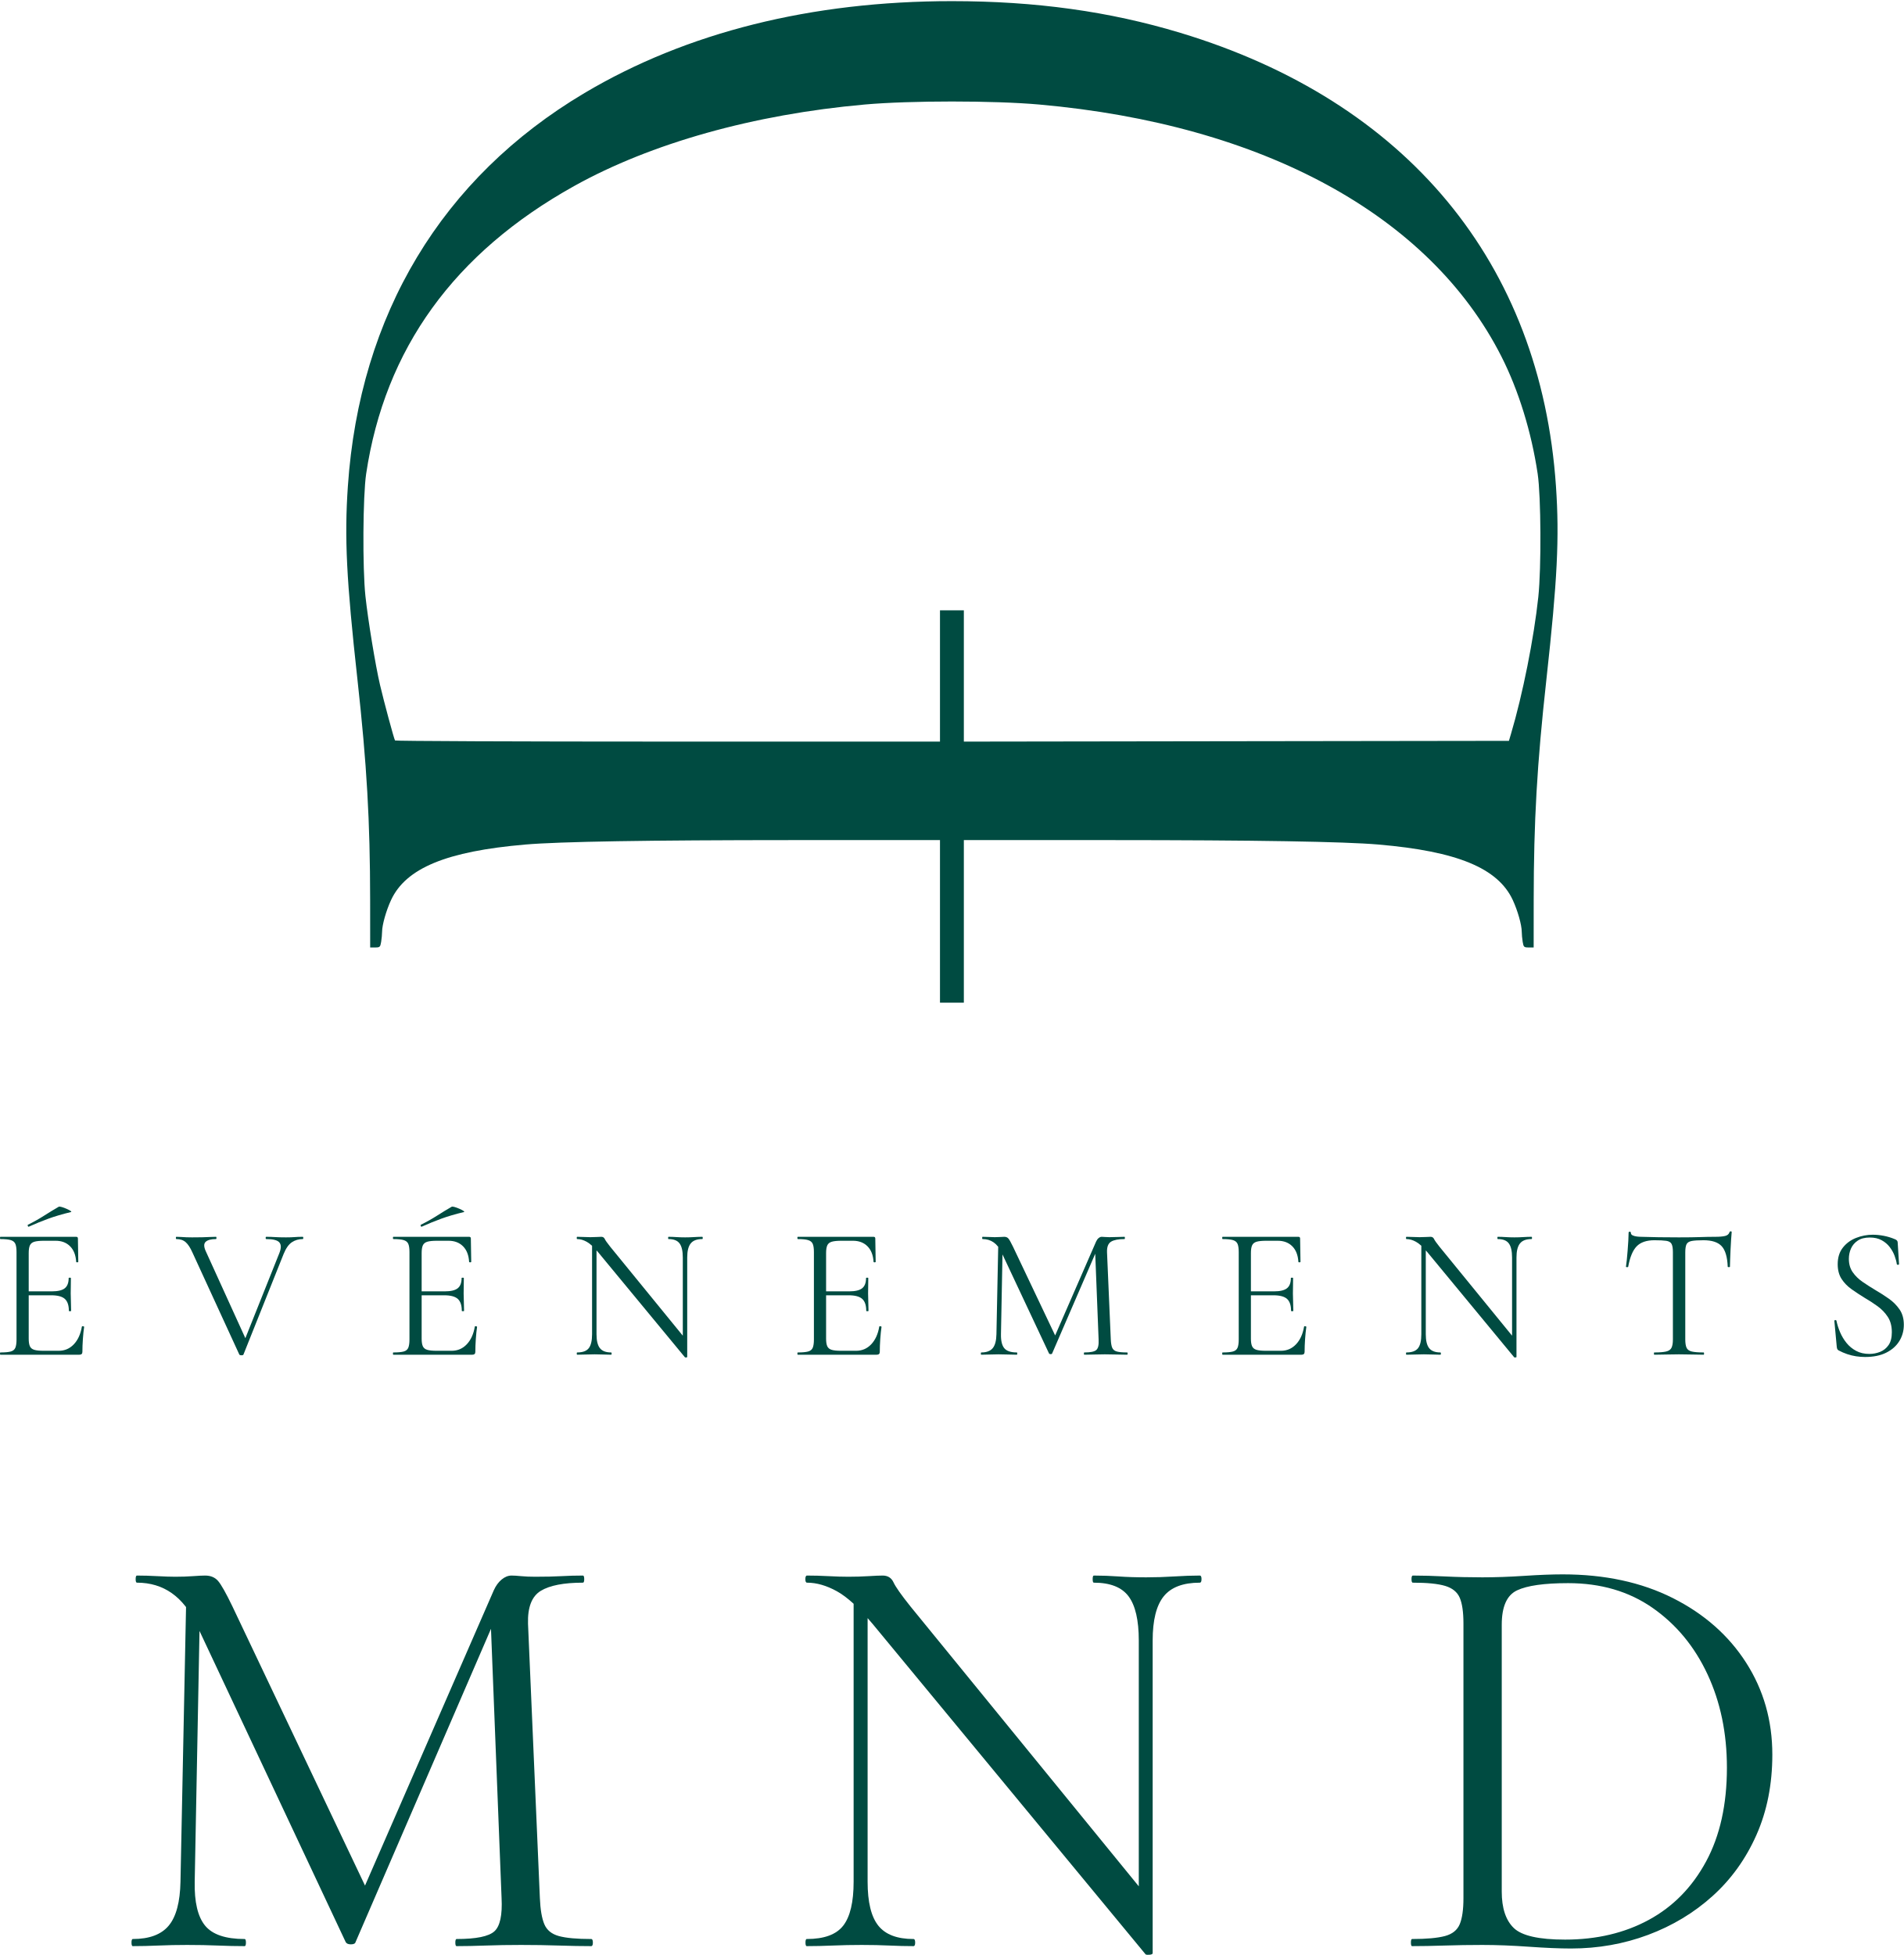
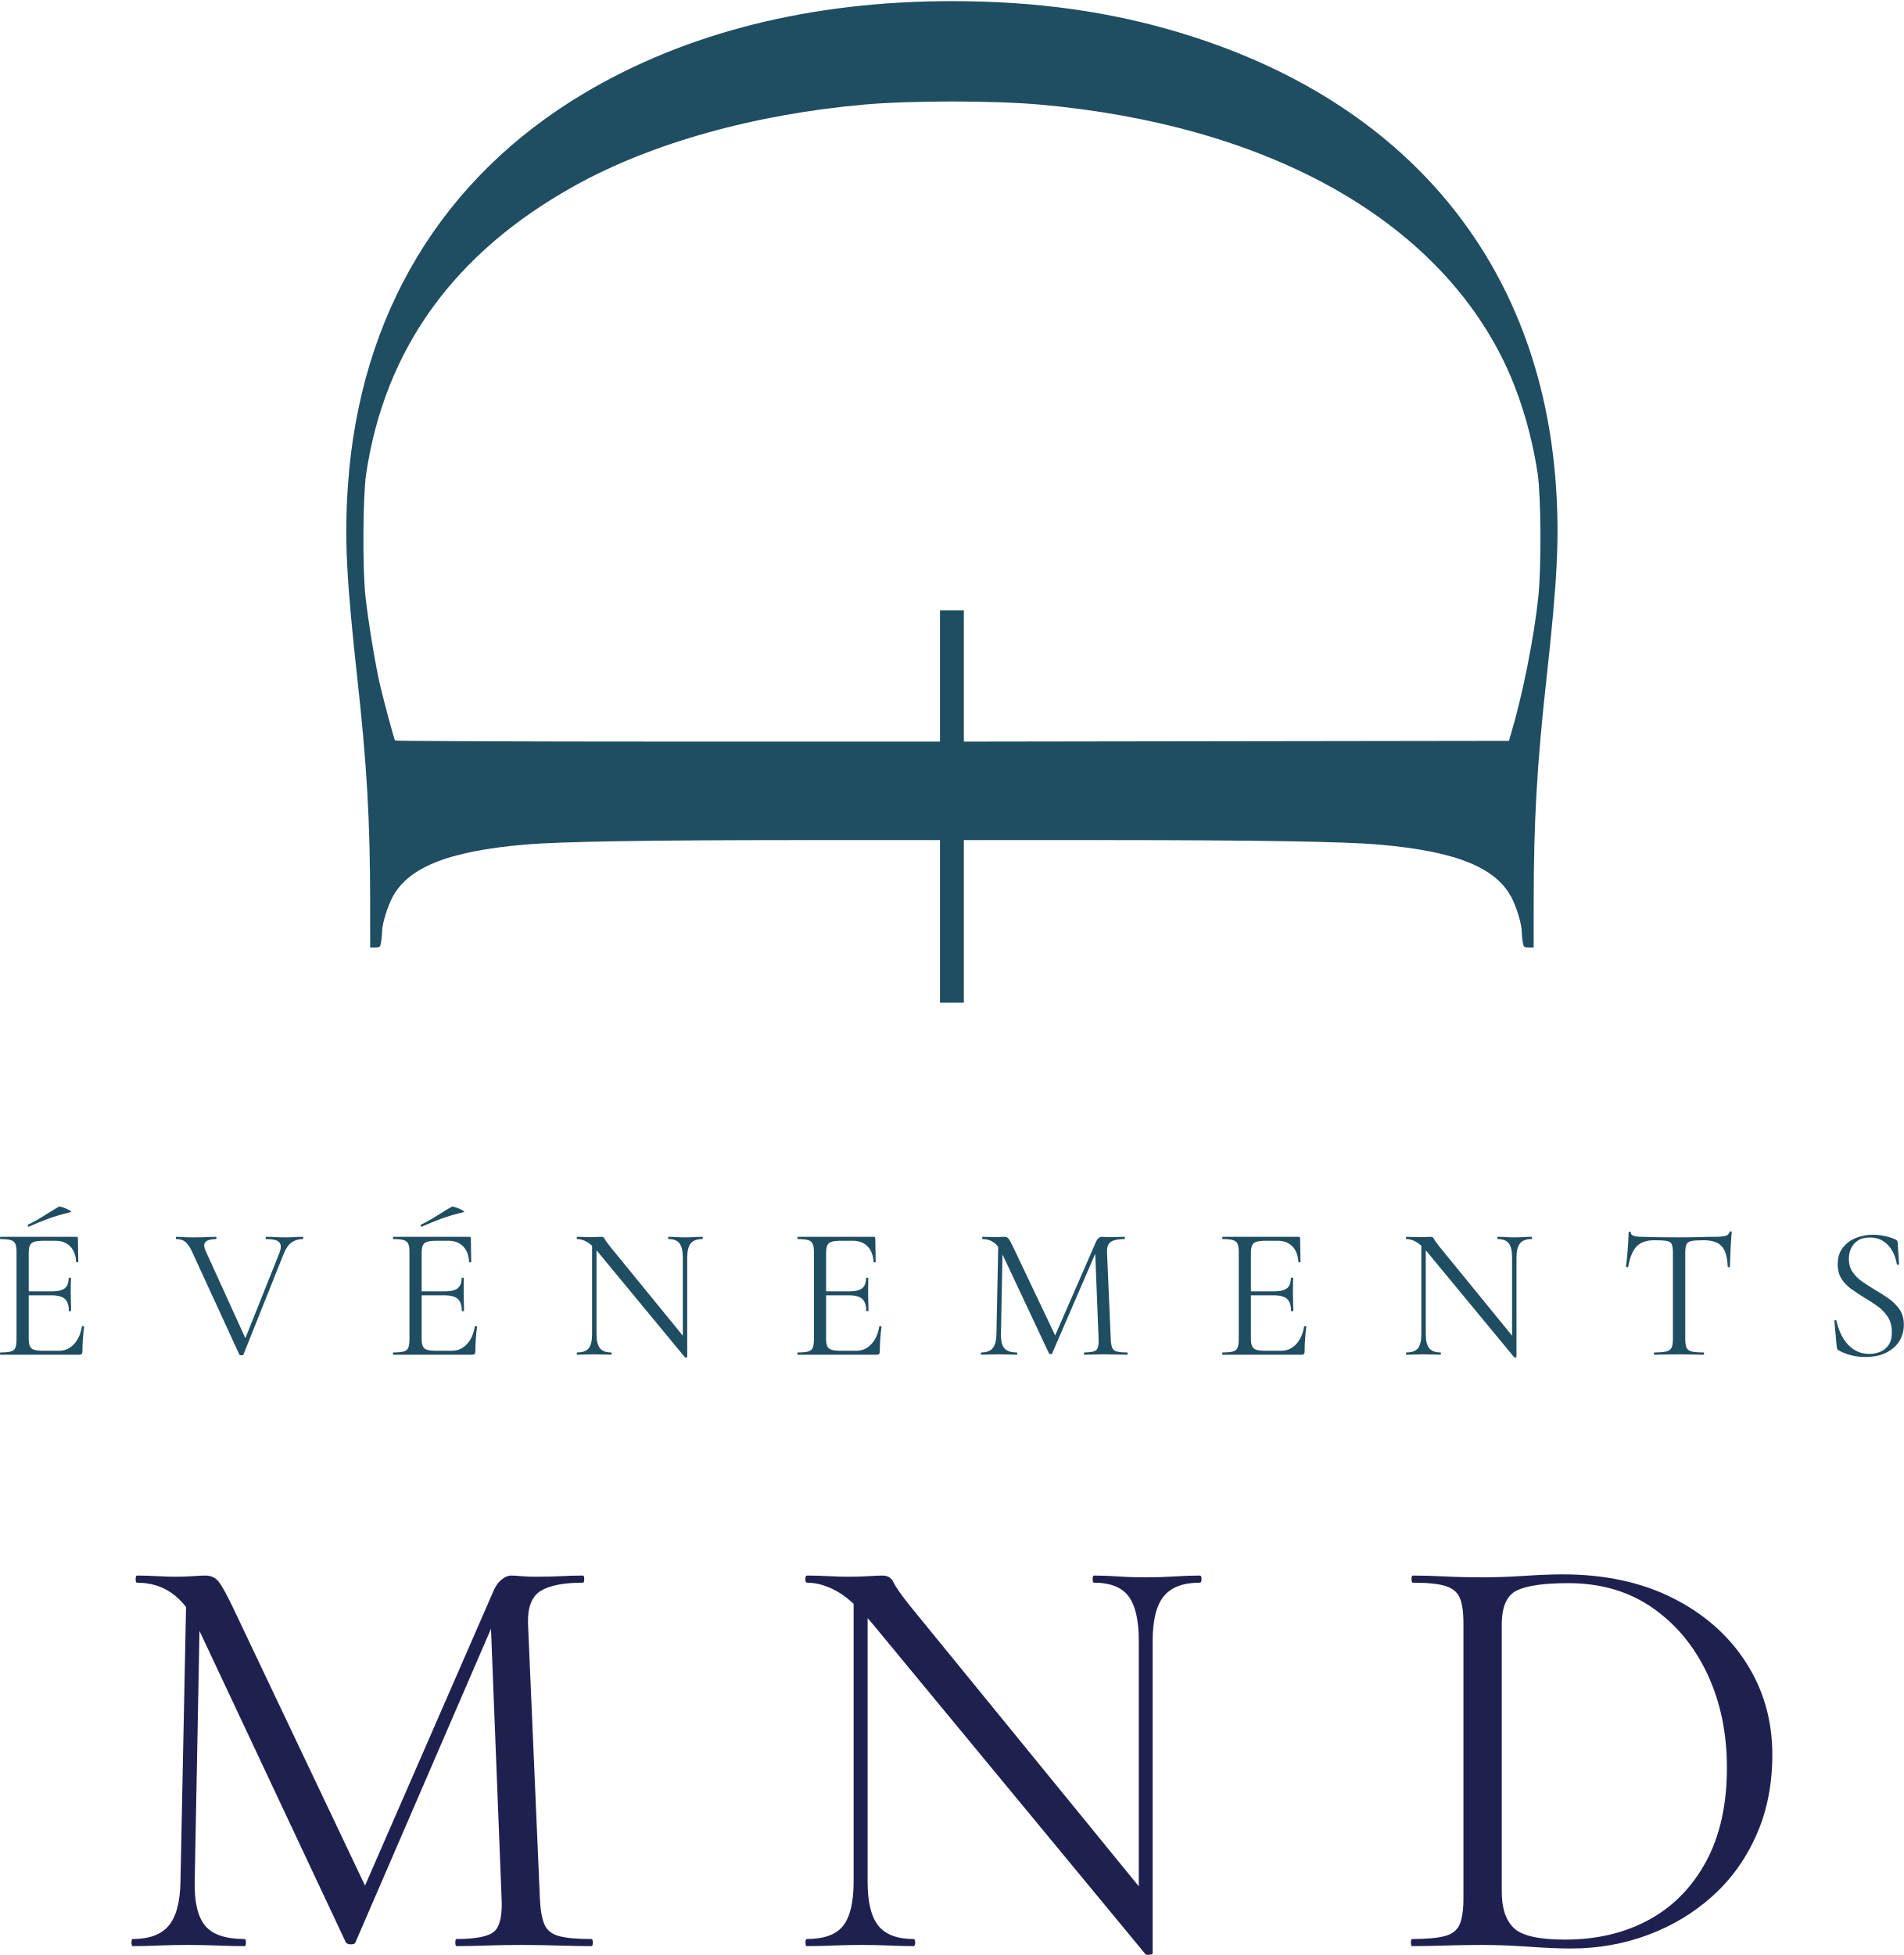
- <svg xmlns="http://www.w3.org/2000/svg" viewBox="-221.81 0.00 3211.22 3296.65" width="3211" height="3297" fill="#004B41" role="img" aria-label="Événements MND">
+ <svg xmlns="http://www.w3.org/2000/svg" viewBox="-221.81 0.00 3211.22 3296.65" width="3211" height="3297" fill="#1F4D62" role="img" aria-label="Événements MND">
  <path d="M399.00 617.50 L399.00 563.00 L301.25 563.03 C202.89 563.05 144.12 564.03 121.00 566.01 C68.22 570.54 40.97 581.80 31.01 603.20 C27.73 610.25 25.01 619.86 24.99 624.46 C24.98 626.13 24.70 629.19 24.36 631.25 C23.78 634.72 23.49 635.00 20.37 635.00 L17.00 635.00 L16.98 603.25 C16.94 550.33 14.76 512.25 8.48 455.50 C1.06 388.34 -0.32 360.51 2.05 325.83 C9.89 210.76 65.10 119.04 160.68 62.25 C229.17 21.56 312.78 0.65 407.00 0.65 C463.08 0.65 512.47 7.50 560.12 21.89 C711.96 67.74 801.74 176.09 811.95 325.83 C814.31 360.34 812.90 388.68 805.52 455.50 C799.24 512.25 797.06 550.33 797.02 603.25 L797.00 635.00 L793.63 635.00 C790.51 635.00 790.22 634.72 789.64 631.25 C789.30 629.19 789.02 626.13 789.01 624.46 C788.99 619.86 786.27 610.25 782.99 603.20 C773.03 581.80 745.78 570.54 693.00 566.01 C669.88 564.03 611.11 563.05 512.75 563.03 L415.00 563.00 L415.00 617.50 L415.00 672.00 L407.00 672.00 L399.00 672.00 L399.00 617.50 Z M399.00 453.00 L399.00 409.00 L407.00 409.00 L415.00 409.00 L415.00 453.00 L415.00 497.01 L597.71 496.75 L780.41 496.50 L781.75 492.00 C789.64 465.47 797.17 427.74 800.12 400.00 C802.18 380.65 801.93 332.49 799.69 317.50 C795.47 289.30 786.88 261.52 775.33 238.76 C727.34 144.19 615.58 83.30 465.50 69.95 C435.11 67.25 378.89 67.25 348.50 69.95 C274.19 76.56 205.33 95.88 153.77 124.58 C73.32 169.37 26.85 233.65 14.31 317.50 C12.10 332.31 11.81 380.71 13.82 399.50 C15.54 415.53 20.55 446.01 23.60 459.00 C26.29 470.46 32.93 495.05 33.66 496.25 C33.91 496.66 116.22 497.00 216.56 497.00 L399.00 497.00 L399.00 453.00 Z" transform="translate(359.788 0) scale(2.516)" />
  <path d="M462.2 0H43.4Q41.2 0 41.2 6.0Q41.2 12 43.4 12Q80 12 98.2 17.0Q116.4 22 122.6 37.0Q128.8 52 128.8 81V544Q128.8 573 122.6 587.5Q116.4 602 98.2 607.5Q80 613 43.4 613Q41.2 613 41.2 619.0Q41.2 625 43.4 625H445Q454.2 625 454.2 616L456.2 492.6Q456.2 489.8 450.8 489.6Q445.4 489.4 445 492.4Q441.8 545.8 412.6 574.9Q383.4 604 335.8 604H274.6Q241 604 223.6 598.9Q206.2 593.8 199.8 579.8Q193.4 565.8 193.4 539V85Q193.4 58.8 199.6 45Q205.8 31.2 222.6 26Q239.4 20.8 272.2 20.8H352.399Q400 20.8 432.6 55.2Q465.2 89.6 475.2 148.6Q475.4 151.6 481.3 150.9Q487.2 150.2 487.2 147.4Q483.2 120.8 480.6 83.7Q478 46.6 478 15Q478 0 462.2 0ZM406.2 232.6Q406.2 276.8 384.8 295.9Q363.4 315 313 315H162.8V335.8H315.6Q364.2 335.8 384.7 352.3Q405.2 368.8 405.2 406.2Q405.2 408.4 411.1 408.4Q417 408.4 417 406.2Q417 376.4 416.5 359.9Q416 343.4 416 325Q416 302.4 417.1 280.4Q418.2 258.4 418.2 232.6Q418.2 230.6 412.2 230.6Q406.2 230.6 406.2 232.6ZM194.6 679Q190.6 677 188.6 682.5Q186.6 688 189.6 689Q236.8 712.6 275.2 737.2Q313.6 761.8 352.4 784.2Q355.6 786.6 368.3 782.9Q381 779.2 394.5 773.2Q408 767.2 415.3 762.2Q422.6 757.2 416.6 756Q349.6 740 297.6 721.0Q245.6 702 194.6 679Z" transform="translate(-234.918 2284.517) scale(0.318182 -0.318182)" />
  <path d="M669 625Q672 625 672 619.0Q672 613 669 613Q636.8 613 611.5 596.2Q586.2 579.4 567.8 534.199L354.8 1Q353.8 -3 344.3 -3.0Q334.8 -3 332.8 1L84.2 542Q67.2 580.2 48.4 596.6Q29.6 613 -0.6 613Q-3.6 613 -3.6 619.0Q-3.6 625 -0.6 625Q13 625 25.9 624.0Q38.8 623 52.7 622.5Q66.6 622 82 622Q112.4 622 135.401 622.5Q158.401 623 176.001 624.0Q193.601 625 208.801 625Q211.801 625 211.801 619.0Q211.801 613 208.801 613Q169.801 613 154.201 598.2Q138.601 583.4 156.001 546.4L371.6 72.801L340.6 26.8L545.4 539.599Q560.2 577.4 545.1 595.2Q530 613 475.4 613Q472.4 613 472.4 619.0Q472.4 625 475.4 625Q499.6 625 522 623.5Q544.4 622 580.2 622Q609 622 626.5 623.5Q644 625 669 625Z" transform="translate(75.946 2284.517) scale(0.318182 -0.318182)" />
  <path d="M462.2 0H43.4Q41.2 0 41.2 6.0Q41.2 12 43.4 12Q80 12 98.2 17.0Q116.4 22 122.6 37.0Q128.8 52 128.8 81V544Q128.8 573 122.6 587.5Q116.4 602 98.2 607.5Q80 613 43.4 613Q41.2 613 41.2 619.0Q41.2 625 43.4 625H445Q454.2 625 454.2 616L456.2 492.6Q456.2 489.8 450.8 489.6Q445.4 489.4 445 492.4Q441.8 545.8 412.6 574.9Q383.4 604 335.8 604H274.6Q241 604 223.6 598.9Q206.2 593.8 199.8 579.8Q193.4 565.8 193.4 539V85Q193.4 58.8 199.6 45Q205.8 31.2 222.6 26Q239.4 20.8 272.2 20.8H352.399Q400 20.8 432.6 55.2Q465.2 89.6 475.2 148.6Q475.4 151.6 481.3 150.9Q487.2 150.2 487.2 147.4Q483.2 120.8 480.6 83.7Q478 46.6 478 15Q478 0 462.2 0ZM406.2 232.6Q406.2 276.8 384.8 295.9Q363.4 315 313 315H162.8V335.8H315.6Q364.2 335.8 384.7 352.3Q405.2 368.8 405.2 406.2Q405.2 408.4 411.1 408.4Q417 408.4 417 406.2Q417 376.4 416.5 359.9Q416 343.4 416 325Q416 302.4 417.1 280.4Q418.2 258.4 418.2 232.6Q418.2 230.6 412.2 230.6Q406.2 230.6 406.2 232.6ZM194.6 679Q190.6 677 188.6 682.5Q186.6 688 189.6 689Q236.8 712.6 275.2 737.2Q313.6 761.8 352.4 784.2Q355.6 786.6 368.3 782.9Q381 779.2 394.5 773.2Q408 767.2 415.3 762.2Q422.6 757.2 416.6 756Q349.6 740 297.6 721.0Q245.6 702 194.6 679Z" transform="translate(427.855 2284.517) scale(0.318182 -0.318182)" />
  <path d="M119.8 108.6V602L143.4 600V108.6Q143.4 57.2 161.4 34.6Q179.4 12 220.8 12Q223.6 12 223.6 6.0Q223.6 0 220.8 0Q201.2 0 180.1 1.0Q159 2 133.4 2Q108.2 2 84.9 1.0Q61.6 0 40.8 0Q38.6 0 38.6 6.0Q38.6 12 40.8 12Q84.8 12 102.3 34.6Q119.8 57.2 119.8 108.6ZM624.2 -11.8Q624.2 -14 619.3 -14.5Q614.4 -15 612.4 -14L152.2 543Q117.8 584 91.6 598.5Q65.4 613 41.2 613Q38.4 613 38.4 619.0Q38.4 625 41.2 625Q58.8 625 77.4 624.0Q96 623 110.8 623Q129.2 623 145 624.0Q160.801 625 168.801 625Q181.801 625 187.101 613.5Q192.401 602 215.601 573L616.2 82.001ZM624.2 515.4V-11.8L600.8 19V515.4Q600.8 566.8 583.6 589.9Q566.4 613 525 613Q523 613 523.0 619.0Q523 625 525 625Q545.4 625 566.5 623.5Q587.6 622 613.2 622Q637 622 660.6 623.5Q684.2 625 703.8 625Q706.6 625 706.6 619.0Q706.6 613 703.8 613Q661.4 613 642.8 589.9Q624.2 566.8 624.2 515.4Z" transform="translate(738.718 2284.517) scale(0.318182 -0.318182)" />
  <path d="M462.2 0H43.4Q41.2 0 41.2 6.0Q41.2 12 43.4 12Q80 12 98.2 17.0Q116.4 22 122.6 37.0Q128.8 52 128.8 81V544Q128.8 573 122.6 587.5Q116.4 602 98.2 607.5Q80 613 43.4 613Q41.2 613 41.2 619.0Q41.2 625 43.4 625H445Q454.2 625 454.2 616L456.2 492.6Q456.2 489.8 450.8 489.6Q445.4 489.4 445 492.4Q441.8 545.8 412.6 574.9Q383.4 604 335.8 604H274.6Q241 604 223.6 598.9Q206.2 593.8 199.8 579.8Q193.4 565.8 193.4 539V85Q193.4 58.8 199.6 45Q205.8 31.2 222.6 26Q239.4 20.8 272.2 20.8H352.399Q400 20.8 432.6 55.2Q465.2 89.6 475.2 148.6Q475.4 151.6 481.3 150.9Q487.2 150.2 487.2 147.4Q483.2 120.8 480.6 83.7Q478 46.6 478 15Q478 0 462.2 0ZM406.2 232.6Q406.2 276.8 384.8 295.9Q363.4 315 313 315H162.8V335.8H315.6Q364.2 335.8 384.7 352.3Q405.2 368.8 405.2 406.2Q405.2 408.4 411.1 408.4Q417 408.4 417 406.2Q417 376.4 416.5 359.9Q416 343.4 416 325Q416 302.4 417.1 280.4Q418.2 258.4 418.2 232.6Q418.2 230.6 412.2 230.6Q406.2 230.6 406.2 232.6Z" transform="translate(1110.037 2284.517) scale(0.318182 -0.318182)" />
  <path d="M119.4 108.6 129.4 602 152.8 600 143.4 108.6Q142.4 57.2 160.9 34.6Q179.4 12 227.6 12Q229.8 12 229.8 6.0Q229.8 0 227.6 0Q205.6 0 182.2 1.0Q158.8 2 130.6 2Q105 2 82.2 1.0Q59.4 0 39 0Q36.8 0 36.8 6.0Q36.8 12 39 12Q80.8 12 99.6 34.6Q118.4 57.2 119.4 108.6ZM812.2 12Q815 12 815 6.0Q815 0 812.2 0Q787.8 0 757.6 1.0Q727.4 2 693.8 2Q661.6 2 634.4 1.0Q607.2 0 585.2 0Q583 0 583 6.0Q583 12 585.2 12Q634.6 12 648.9 25.0Q663.2 38 661 81L642 564.199L675.4 609.8L414.8 7Q413.8 3 406.9 3.0Q400 3 398 7L146.6 542Q113.4 613 46 613Q43.8 613 43.8 619.0Q43.8 625 46 625Q62.2 625 80.4 624.0Q98.6 623 110.6 623Q127 623 140.5 624.0Q154 625 161 625Q175 625 182.9 615.8Q190.8 606.6 207 573L435 93.001L404.2 41.4L647.8 600Q653 611.6 661.1 618.3Q669.2 625 677.8 625Q683.8 625 694 624.0Q704.2 623 717.6 623Q744.8 623 762.1 624.0Q779.4 625 798.2 625Q800.4 625 800.4 619.0Q800.4 613 798.2 613Q749.8 613 727.1 599.2Q704.4 585.4 705.6 543.8L725.601 81Q726.801 52 733.101 37.0Q739.401 22 757.6 17.0Q775.8 12 812.2 12Z" transform="translate(1420.900 2284.517) scale(0.318182 -0.318182)" />
  <path d="M462.2 0H43.4Q41.2 0 41.2 6.0Q41.2 12 43.4 12Q80 12 98.2 17.0Q116.4 22 122.6 37.0Q128.8 52 128.8 81V544Q128.8 573 122.6 587.5Q116.4 602 98.2 607.5Q80 613 43.4 613Q41.2 613 41.2 619.0Q41.2 625 43.4 625H445Q454.2 625 454.2 616L456.2 492.6Q456.2 489.8 450.8 489.6Q445.4 489.4 445 492.4Q441.8 545.8 412.6 574.9Q383.4 604 335.8 604H274.6Q241 604 223.6 598.9Q206.2 593.8 199.8 579.8Q193.4 565.8 193.4 539V85Q193.4 58.8 199.6 45Q205.8 31.2 222.6 26Q239.4 20.8 272.2 20.8H352.399Q400 20.8 432.6 55.2Q465.2 89.6 475.2 148.6Q475.4 151.6 481.3 150.9Q487.2 150.2 487.2 147.4Q483.2 120.8 480.6 83.7Q478 46.6 478 15Q478 0 462.2 0ZM406.2 232.6Q406.2 276.8 384.8 295.9Q363.4 315 313 315H162.8V335.8H315.6Q364.2 335.8 384.7 352.3Q405.2 368.8 405.2 406.2Q405.2 408.4 411.1 408.4Q417 408.4 417 406.2Q417 376.4 416.5 359.9Q416 343.4 416 325Q416 302.4 417.1 280.4Q418.2 258.4 418.2 232.6Q418.2 230.6 412.2 230.6Q406.2 230.6 406.2 232.6Z" transform="translate(1826.582 2284.517) scale(0.318182 -0.318182)" />
  <path d="M119.8 108.6V602L143.4 600V108.6Q143.4 57.2 161.4 34.6Q179.4 12 220.8 12Q223.6 12 223.6 6.0Q223.6 0 220.8 0Q201.2 0 180.1 1.0Q159 2 133.4 2Q108.2 2 84.9 1.0Q61.6 0 40.8 0Q38.6 0 38.6 6.0Q38.6 12 40.8 12Q84.8 12 102.3 34.6Q119.8 57.2 119.8 108.6ZM624.2 -11.8Q624.2 -14 619.3 -14.5Q614.4 -15 612.4 -14L152.2 543Q117.8 584 91.6 598.5Q65.4 613 41.2 613Q38.4 613 38.4 619.0Q38.4 625 41.2 625Q58.8 625 77.4 624.0Q96 623 110.8 623Q129.2 623 145 624.0Q160.801 625 168.801 625Q181.801 625 187.101 613.5Q192.401 602 215.601 573L616.2 82.001ZM624.2 515.4V-11.8L600.8 19V515.4Q600.8 566.8 583.6 589.9Q566.4 613 525 613Q523 613 523.0 619.0Q523 625 525 625Q545.4 625 566.5 623.5Q587.6 622 613.2 622Q637 622 660.6 623.5Q684.2 625 703.8 625Q706.6 625 706.6 619.0Q706.6 613 703.8 613Q661.4 613 642.8 589.9Q624.2 566.8 624.2 515.4Z" transform="translate(2137.446 2284.517) scale(0.318182 -0.318182)" />
  <path d="M188.401 606.8Q125.801 606.8 94.5 574.7Q63.2 542.6 49.4 466.2Q49.2 464 43.4 464.1Q37.6 464.2 37.6 466.4Q39.6 478.8 42 502.3Q44.4 525.8 46.5 553Q48.6 580.2 50.1 605.4Q51.6 630.6 51.6 647Q51.6 652 57.5 652.0Q63.4 652 63.4 647Q63.4 637 73.1 632.5Q82.8 628 95.5 626.5Q108.2 625 117.2 625Q203.2 622 318.2 622Q389 622 430.6 623.5Q472.2 625 511.2 625Q544.8 625 563.3 629.5Q581.8 634 586.8 650Q587.8 654 592.9 654.0Q598 654 598 650Q596.8 634.8 594.9 609.1Q593 583.4 591.9 555.1Q590.8 526.8 589.8 502.7Q588.8 478.6 588.8 466.4Q588.8 464.2 583 464.2Q577.2 464.2 577 466.4Q574 543.8 544.9 575.3Q515.8 606.8 448.8 606.8Q407.2 606.8 386.3 602.9Q365.4 599 358.7 585.6Q352 572.2 352 542V81Q352 52 358.8 37.0Q365.6 22 386.3 17.0Q407 12 449.4 12Q451.6 12 451.6 6.0Q451.6 0 449.4 0Q423 0 390 1.0Q357 2 318.2 2Q281.4 2 248.4 1.0Q215.4 0 188 0Q185.8 0 185.8 6.0Q185.8 12 188 12Q229.4 12 250.6 17.0Q271.8 22 279.1 37.0Q286.4 52 286.4 81V544Q286.4 574 279.3 587.3Q272.2 600.6 251.0 603.7Q229.8 606.8 188.401 606.8Z" transform="translate(2508.764 2284.517) scale(0.318182 -0.318182)" />
  <path d="M145.2 508Q145.2 466.8 165.5 437.5Q185.8 408.2 218.1 386Q250.4 363.8 286.2 342.4Q323.4 320.8 357.5 296.7Q391.6 272.6 414.1 239.7Q436.6 206.8 436.6 158.8Q436.6 111.4 412.9 72.6Q389.2 33.8 343.5 10.9Q297.8 -12 231 -12Q207.4 -12 183.7 -8.4Q160 -4.8 136.7 3Q113.4 10.8 90.2 23.2Q85.4 26.2 83.6 30.5Q81.8 34.8 81 42.2L68.4 178Q67.4 183 72.9 183.5Q78.4 184 79.4 180Q85.6 149.8 98.8 118.9Q112 88 132.9 62.2Q153.8 36.4 183.8 20.3Q213.8 4.2 253.8 4.2Q283.2 4.2 310.6 15Q338 25.8 355.5 50.8Q373 75.8 373 119.2Q373 167.8 351.6 200.5Q330.2 233.2 297.2 257.1Q264.2 281 227.4 302.4Q192.4 323.8 159.6 347.1Q126.8 370.4 106.4 401.9Q86 433.4 86 479.8Q86 532.6 113.1 567.3Q140.2 602 183.1 619.0Q226 636 272 636Q300 636 330.001 630.3Q360.001 624.6 389 612.4Q397.401 609.2 400.701 604.6Q404 600 404 594.8L411.2 480.599Q411.2 476.799 405.9 476.499Q400.6 476.199 399.4 479.999Q396.6 499.999 387.6 524.299Q378.6 548.599 361.8 570.6Q345 592.6 319 606.9Q293 621.2 256.2 621.2Q216.8 621.2 192.3 604.8Q167.8 588.4 156.5 562.9Q145.2 537.4 145.2 508Z" transform="translate(2850.491 2284.517) scale(0.318182 -0.318182)" />
-   <path d="M119.4 108.6 129.4 602 152.8 600 143.4 108.6Q142.4 57.2 160.9 34.6Q179.4 12 227.6 12Q229.8 12 229.8 6.0Q229.8 0 227.6 0Q205.6 0 182.2 1.0Q158.8 2 130.6 2Q105 2 82.2 1.0Q59.4 0 39 0Q36.8 0 36.8 6.0Q36.8 12 39 12Q80.8 12 99.6 34.6Q118.4 57.2 119.4 108.6ZM812.2 12Q815 12 815 6.0Q815 0 812.2 0Q787.8 0 757.6 1.0Q727.4 2 693.8 2Q661.6 2 634.4 1.0Q607.2 0 585.2 0Q583 0 583 6.0Q583 12 585.2 12Q634.6 12 648.9 25.0Q663.2 38 661 81L642 564.199L675.4 609.8L414.8 7Q413.8 3 406.9 3.0Q400 3 398 7L146.6 542Q113.4 613 46 613Q43.8 613 43.8 619.0Q43.8 625 46 625Q62.2 625 80.4 624.0Q98.6 623 110.6 623Q127 623 140.5 624.0Q154 625 161 625Q175 625 182.9 615.8Q190.8 606.6 207 573L435 93.001L404.2 41.4L647.8 600Q653 611.6 661.1 618.3Q669.2 625 677.8 625Q683.8 625 694 624.0Q704.2 623 717.6 623Q744.8 623 762.1 624.0Q779.4 625 798.2 625Q800.4 625 800.4 619.0Q800.4 613 798.2 613Q749.8 613 727.1 599.2Q704.4 585.4 705.6 543.8L725.601 81Q726.801 52 733.101 37.0Q739.401 22 757.6 17.0Q775.8 12 812.2 12Z" transform="translate(-36.800 3281.980) scale(1 -1)" />
-   <path d="M119.8 108.6V602L143.4 600V108.6Q143.4 57.2 161.4 34.6Q179.4 12 220.8 12Q223.6 12 223.6 6.0Q223.6 0 220.8 0Q201.2 0 180.1 1.0Q159 2 133.4 2Q108.2 2 84.9 1.0Q61.6 0 40.8 0Q38.6 0 38.6 6.0Q38.6 12 40.8 12Q84.8 12 102.3 34.6Q119.8 57.2 119.8 108.6ZM624.2 -11.8Q624.2 -14 619.3 -14.5Q614.4 -15 612.4 -14L152.2 543Q117.8 584 91.6 598.5Q65.4 613 41.2 613Q38.4 613 38.4 619.0Q38.4 625 41.2 625Q58.8 625 77.4 624.0Q96 623 110.8 623Q129.2 623 145 624.0Q160.801 625 168.801 625Q181.801 625 187.101 613.5Q192.401 602 215.601 573L616.2 82.001ZM624.2 515.4V-11.8L600.8 19V515.4Q600.8 566.8 583.6 589.9Q566.4 613 525 613Q523 613 523.0 619.0Q523 625 525 625Q545.4 625 566.5 623.5Q587.6 622 613.2 622Q637 622 660.6 623.5Q684.2 625 703.8 625Q706.6 625 706.6 619.0Q706.6 613 703.8 613Q661.4 613 642.8 589.9Q624.2 566.8 624.2 515.4Z" transform="translate(1098.200 3281.980) scale(1 -1)" />
-   <path d="M302.8 -4Q274 -4 231.6 -1.0Q189.2 2 153.26 2Q120.4 2 89.829 1.0Q59.257 0 34.8 0Q32.8 0 32.8 6.0Q32.8 12 34.8 12Q71.364 12 90.128 17.0Q108.891 22 115.145 37.0Q121.4 52 121.4 81V544Q121.4 573 115.163 587.5Q108.926 602 90.694 607.5Q72.463 613 36 613Q33.8 613 33.8 619.0Q33.8 625 36 625Q60.405 625 90.402 623.5Q120.4 622 153.3 622Q186.2 622 224.027 624.5Q261.855 627 288.8 627Q395.2 627 474.622 587.0Q554.044 547 598.222 478.0Q642.4 409 642.4 323Q642.4 248 615.59 187.5Q588.779 127 541.613 84.5Q494.446 42 432.881 19.0Q371.316 -4 302.8 -4ZM292.8 11Q372.699 11 434.049 44.3Q495.4 77.6 530.6 142.64Q565.799 207.679 565.799 301.019Q565.799 388.4 533 458.6Q500.2 528.8 440.394 570.5Q380.589 612.2 298 612.2Q237.54 612.2 211.77 600.012Q186 587.825 186 542V92Q186 50.2 206.273 30.6Q226.545 11 292.8 11Z" transform="translate(2125.200 3281.980) scale(1 -1)" />
+   <g fill="#1E2150">
+     <path d="M119.4 108.6 129.4 602 152.8 600 143.4 108.6Q142.4 57.2 160.9 34.6Q179.4 12 227.6 12Q229.8 12 229.8 6.0Q229.8 0 227.6 0Q205.6 0 182.2 1.0Q158.8 2 130.6 2Q105 2 82.2 1.0Q59.4 0 39 0Q36.8 0 36.8 6.0Q36.8 12 39 12Q80.8 12 99.6 34.6Q118.4 57.2 119.4 108.6ZM812.2 12Q815 12 815 6.0Q815 0 812.2 0Q787.8 0 757.6 1.0Q727.4 2 693.8 2Q661.6 2 634.4 1.0Q607.2 0 585.2 0Q583 0 583 6.0Q583 12 585.2 12Q634.6 12 648.9 25.0Q663.2 38 661 81L642 564.199L675.4 609.8L414.8 7Q413.8 3 406.9 3.0Q400 3 398 7L146.6 542Q113.4 613 46 613Q43.8 613 43.8 619.0Q43.8 625 46 625Q62.2 625 80.4 624.0Q98.6 623 110.6 623Q127 623 140.5 624.0Q154 625 161 625Q175 625 182.9 615.8Q190.8 606.6 207 573L435 93.001L404.2 41.4L647.8 600Q653 611.6 661.1 618.3Q669.2 625 677.8 625Q683.8 625 694 624.0Q704.2 623 717.6 623Q744.8 623 762.1 624.0Q779.4 625 798.2 625Q800.4 625 800.4 619.0Q800.4 613 798.2 613Q749.8 613 727.1 599.2Q704.4 585.4 705.6 543.8L725.601 81Q726.801 52 733.101 37.0Q739.401 22 757.6 17.0Q775.8 12 812.2 12Z" transform="translate(-36.800 3281.980) scale(1 -1)" />
+     <path d="M119.8 108.6V602L143.4 600V108.6Q143.4 57.2 161.4 34.6Q179.4 12 220.8 12Q223.6 12 223.6 6.0Q223.6 0 220.8 0Q201.2 0 180.1 1.0Q159 2 133.4 2Q108.2 2 84.9 1.0Q61.6 0 40.8 0Q38.6 0 38.6 6.0Q38.6 12 40.8 12Q84.8 12 102.3 34.6Q119.8 57.2 119.8 108.6ZM624.2 -11.8Q624.2 -14 619.3 -14.5Q614.4 -15 612.4 -14L152.2 543Q117.8 584 91.6 598.5Q65.4 613 41.2 613Q38.4 613 38.4 619.0Q38.4 625 41.2 625Q58.8 625 77.4 624.0Q96 623 110.8 623Q129.2 623 145 624.0Q160.801 625 168.801 625Q181.801 625 187.101 613.5Q192.401 602 215.601 573L616.2 82.001ZM624.2 515.4V-11.8L600.8 19V515.4Q600.8 566.8 583.6 589.9Q566.4 613 525 613Q523 613 523.0 619.0Q523 625 525 625Q545.4 625 566.5 623.5Q587.6 622 613.2 622Q637 622 660.6 623.5Q684.2 625 703.8 625Q706.6 625 706.6 619.0Q706.6 613 703.8 613Q661.4 613 642.8 589.9Q624.2 566.8 624.2 515.4Z" transform="translate(1098.200 3281.980) scale(1 -1)" />
+     <path d="M302.8 -4Q274 -4 231.6 -1.0Q189.2 2 153.26 2Q120.4 2 89.829 1.0Q59.257 0 34.8 0Q32.8 0 32.8 6.0Q32.8 12 34.8 12Q71.364 12 90.128 17.0Q108.891 22 115.145 37.0Q121.4 52 121.4 81V544Q121.4 573 115.163 587.5Q108.926 602 90.694 607.5Q72.463 613 36 613Q33.8 613 33.8 619.0Q33.8 625 36 625Q60.405 625 90.402 623.5Q120.4 622 153.3 622Q186.2 622 224.027 624.5Q261.855 627 288.8 627Q395.2 627 474.622 587.0Q554.044 547 598.222 478.0Q642.4 409 642.4 323Q642.4 248 615.59 187.5Q588.779 127 541.613 84.5Q494.446 42 432.881 19.0Q371.316 -4 302.8 -4ZM292.8 11Q372.699 11 434.049 44.3Q495.4 77.6 530.6 142.64Q565.799 207.679 565.799 301.019Q565.799 388.4 533 458.6Q500.2 528.8 440.394 570.5Q380.589 612.2 298 612.2Q237.54 612.2 211.77 600.012Q186 587.825 186 542V92Q186 50.2 206.273 30.6Q226.545 11 292.8 11Z" transform="translate(2125.200 3281.980) scale(1 -1)" />
+   </g>
</svg>
